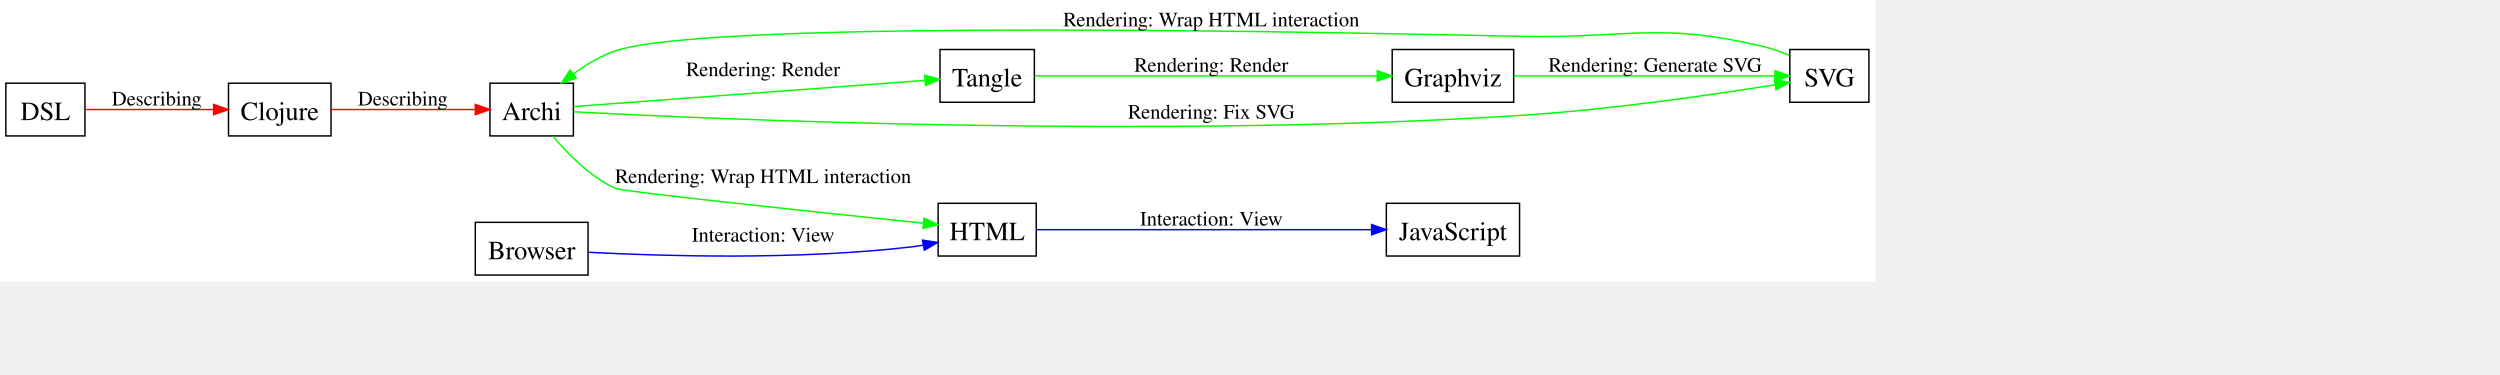
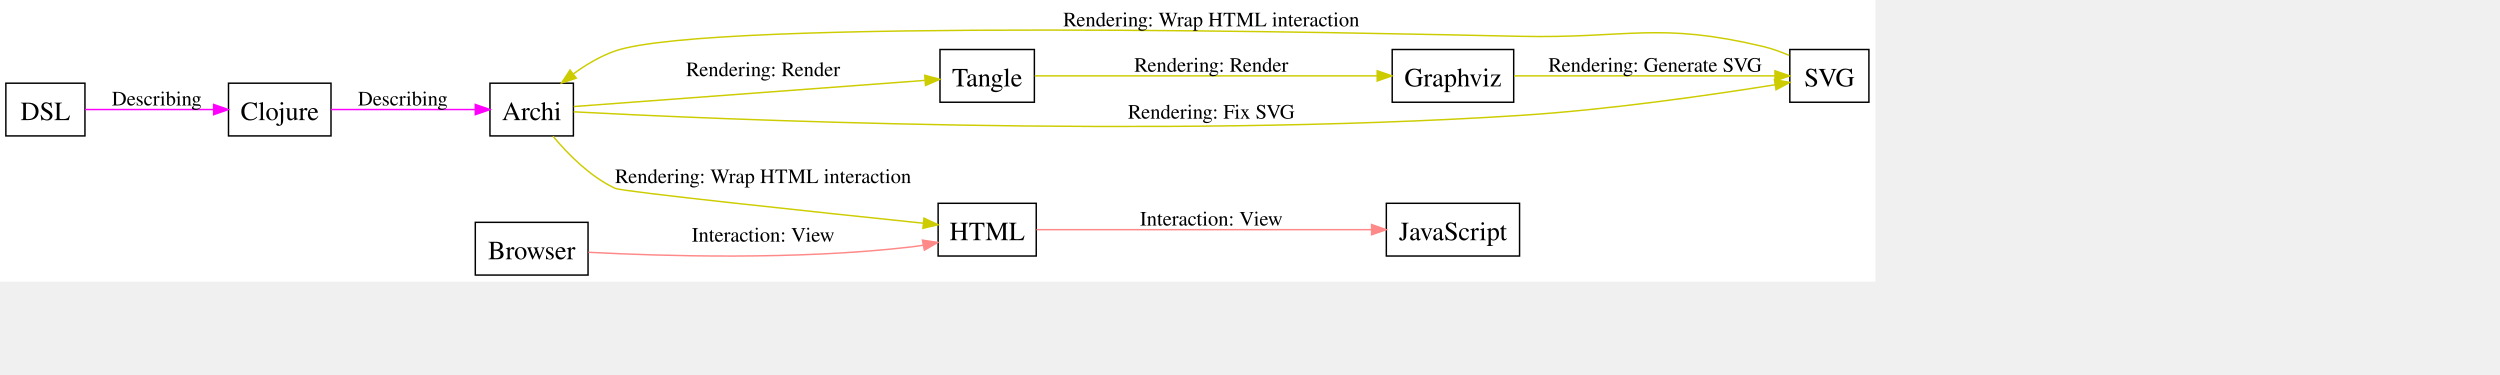
<svg xmlns="http://www.w3.org/2000/svg" xmlns:xlink="http://www.w3.org/1999/xlink" width="1778pt" height="266pt">
  <g id="graph0" class="graph" transform="scale(1.38889 1.38889) rotate(0) translate(4 187.8)">
    <polygon fill="white" stroke="white" points="-4,4 -4,-187.8 1276,-187.8 1276,4 -4,4" />
-     <g id="DSL1129" class="node">
+     <g id="DSL594" class="node">
      <polygon fill="none" stroke="black" points="54,-131 0,-131 0,-95 54,-95 54,-131" />
      <text text-anchor="middle" x="27" y="-105.8" font-family="Times,serif" font-size="18.00">DSL</text>
    </g>
-     <g id="Clojure1128" class="node">
+     <g id="Clojure593" class="node">
      <polygon fill="none" stroke="black" points="221.991,-131 152.009,-131 152.009,-95 221.991,-95 221.991,-131" />
      <text text-anchor="middle" x="187" y="-105.8" font-family="Times,serif" font-size="18.00">Clojure</text>
    </g>
-     <g id="edge1140" class="edge">
-       <g id="a_edge1140">
+     <g id="edge4026" class="edge">
+       <g id="a_edge4026">
        <a xlink:title="Describing">
-           <path fill="none" stroke="#ff0000" d="M54.09,-113C77.9,-113 113.575,-113 141.824,-113" />
-           <polygon fill="#ff0000" stroke="#ff0000" points="141.859,-116.5 151.859,-113 141.859,-109.5 141.859,-116.5" />
+           <path fill="none" stroke="#ff00ff" d="M54.09,-113C77.9,-113 113.575,-113 141.824,-113" />
+           <polygon fill="#ff00ff" stroke="#ff00ff" points="141.859,-116.5 151.859,-113 141.859,-109.5 141.859,-116.5" />
        </a>
      </g>
-       <g id="a_edge1140-label">
+       <g id="a_edge4026-label">
        <a xlink:title="Describing">
          <text text-anchor="middle" x="103" y="-115.8" font-family="Times,serif" font-size="14.00">Describing</text>
        </a>
      </g>
    </g>
-     <g id="Archi1127" class="node">
+     <g id="Archi592" class="node">
      <polygon fill="none" stroke="black" points="387.483,-131 330.517,-131 330.517,-95 387.483,-95 387.483,-131" />
      <text text-anchor="middle" x="359" y="-105.8" font-family="Times,serif" font-size="18.00">Archi</text>
    </g>
-     <g id="edge1141" class="edge">
-       <g id="a_edge1141">
+     <g id="edge4027" class="edge">
+       <g id="a_edge4027">
        <a xlink:title="Describing">
-           <path fill="none" stroke="#ff0000" d="M221.993,-113C250.385,-113 290.825,-113 320.224,-113" />
-           <polygon fill="#ff0000" stroke="#ff0000" points="320.513,-116.5 330.513,-113 320.513,-109.5 320.513,-116.5" />
+           <path fill="none" stroke="#ff00ff" d="M221.993,-113C250.385,-113 290.825,-113 320.224,-113" />
+           <polygon fill="#ff00ff" stroke="#ff00ff" points="320.513,-116.5 330.513,-113 320.513,-109.5 320.513,-116.5" />
        </a>
      </g>
-       <g id="a_edge1141-label">
+       <g id="a_edge4027-label">
        <a xlink:title="Describing">
          <text text-anchor="middle" x="271" y="-115.8" font-family="Times,serif" font-size="14.00">Describing</text>
        </a>
      </g>
    </g>
-     <g id="Tangle1130" class="node">
+     <g id="Tangle595" class="node">
      <polygon fill="none" stroke="black" points="702.218,-154 637.782,-154 637.782,-118 702.218,-118 702.218,-154" />
      <text text-anchor="middle" x="670" y="-128.8" font-family="Times,serif" font-size="18.00">Tangle</text>
    </g>
-     <g id="edge1142" class="edge">
-       <g id="a_edge1142">
+     <g id="edge4028" class="edge">
+       <g id="a_edge4028">
        <a xlink:title="Rendering">
-           <path fill="none" stroke="#00ff00" d="M387.694,-115.061C442.138,-119.114 563.376,-128.138 627.457,-132.908" />
-           <polygon fill="#00ff00" stroke="#00ff00" points="627.374,-136.411 637.606,-133.663 627.893,-129.431 627.374,-136.411" />
+           <path fill="none" stroke="#cccc00" d="M387.694,-115.061C442.138,-119.114 563.376,-128.138 627.457,-132.908" />
+           <polygon fill="#cccc00" stroke="#cccc00" points="627.374,-136.411 637.606,-133.663 627.893,-129.431 627.374,-136.411" />
        </a>
      </g>
-       <g id="a_edge1142-label">
+       <g id="a_edge4028-label">
        <a xlink:title="Rendering">
          <text text-anchor="middle" x="517" y="-135.8" font-family="Times,serif" font-size="14.00">Rendering: Render</text>
        </a>
      </g>
    </g>
-     <g id="SVG1132" class="node">
+     <g id="SVG597" class="node">
      <polygon fill="none" stroke="black" points="1272,-154 1218,-154 1218,-118 1272,-118 1272,-154" />
      <text text-anchor="middle" x="1245" y="-128.8" font-family="Times,serif" font-size="18.00">SVG</text>
    </g>
-     <g id="edge1145" class="edge">
-       <g id="a_edge1145">
+     <g id="edge4031" class="edge">
+       <g id="a_edge4031">
        <a xlink:title="Rendering">
-           <path fill="none" stroke="#00ff00" d="M387.646,-111.454C479.599,-106.609 783.514,-92.963 1034,-109 1095.38,-112.93 1166.23,-123.256 1207.96,-129.94" />
-           <polygon fill="#00ff00" stroke="#00ff00" points="1207.48,-133.408 1217.91,-131.554 1208.6,-126.498 1207.48,-133.408" />
+           <path fill="none" stroke="#cccc00" d="M387.646,-111.454C479.599,-106.609 783.514,-92.963 1034,-109 1095.38,-112.93 1166.23,-123.256 1207.96,-129.94" />
+           <polygon fill="#cccc00" stroke="#cccc00" points="1207.48,-133.408 1217.91,-131.554 1208.6,-126.498 1207.48,-133.408" />
        </a>
      </g>
-       <g id="a_edge1145-label">
+       <g id="a_edge4031-label">
        <a xlink:title="Rendering">
          <text text-anchor="middle" x="823" y="-106.8" font-family="Times,serif" font-size="14.00">Rendering: Fix SVG</text>
        </a>
      </g>
    </g>
-     <g id="HTML1133" class="node">
+     <g id="HTML598" class="node">
      <polygon fill="none" stroke="black" points="703.494,-49 636.506,-49 636.506,-13 703.494,-13 703.494,-49" />
      <text text-anchor="middle" x="670" y="-23.8" font-family="Times,serif" font-size="18.00">HTML</text>
    </g>
-     <g id="edge1147" class="edge">
-       <g id="a_edge1147">
+     <g id="edge4033" class="edge">
+       <g id="a_edge4033">
        <a xlink:title="Rendering">
-           <path fill="none" stroke="#00ff00" d="M373.546,-94.805C383.763,-82.548 398.909,-67.209 416,-59.2 420.714,-56.991 555.63,-42.748 626.469,-35.389" />
-           <polygon fill="#00ff00" stroke="#00ff00" points="626.847,-38.869 636.433,-34.356 626.125,-31.906 626.847,-38.869" />
+           <path fill="none" stroke="#cccc00" d="M373.546,-94.805C383.763,-82.548 398.909,-67.209 416,-59.2 420.714,-56.991 555.63,-42.748 626.469,-35.389" />
+           <polygon fill="#cccc00" stroke="#cccc00" points="626.847,-38.869 636.433,-34.356 626.125,-31.906 626.847,-38.869" />
        </a>
      </g>
-       <g id="a_edge1147-label">
+       <g id="a_edge4033-label">
        <a xlink:title="Rendering">
          <text text-anchor="middle" x="517" y="-62.8" font-family="Times,serif" font-size="14.00">Rendering: Wrap HTML interaction</text>
        </a>
      </g>
    </g>
-     <g id="Graphviz1131" class="node">
+     <g id="Graphviz596" class="node">
      <polygon fill="none" stroke="black" points="1029.47,-154 946.527,-154 946.527,-118 1029.47,-118 1029.47,-154" />
      <text text-anchor="middle" x="988" y="-128.8" font-family="Times,serif" font-size="18.00">Graphviz</text>
    </g>
-     <g id="edge1143" class="edge">
-       <g id="a_edge1143">
+     <g id="edge4029" class="edge">
+       <g id="a_edge4029">
        <a xlink:title="Rendering">
-           <path fill="none" stroke="#00ff00" d="M702.455,-136C757.134,-136 870.168,-136 936.125,-136" />
-           <polygon fill="#00ff00" stroke="#00ff00" points="936.29,-139.5 946.29,-136 936.29,-132.5 936.29,-139.5" />
+           <path fill="none" stroke="#cccc00" d="M702.455,-136C757.134,-136 870.168,-136 936.125,-136" />
+           <polygon fill="#cccc00" stroke="#cccc00" points="936.29,-139.5 946.29,-136 936.29,-132.5 936.29,-139.5" />
        </a>
      </g>
-       <g id="a_edge1143-label">
+       <g id="a_edge4029-label">
        <a xlink:title="Rendering">
          <text text-anchor="middle" x="823" y="-138.8" font-family="Times,serif" font-size="14.00">Rendering: Render</text>
        </a>
      </g>
    </g>
-     <g id="edge1144" class="edge">
-       <g id="a_edge1144">
+     <g id="edge4030" class="edge">
+       <g id="a_edge4030">
        <a xlink:title="Rendering">
-           <path fill="none" stroke="#00ff00" d="M1029.69,-136C1078.84,-136 1160.77,-136 1207.82,-136" />
-           <polygon fill="#00ff00" stroke="#00ff00" points="1207.86,-139.5 1217.86,-136 1207.86,-132.5 1207.86,-139.5" />
+           <path fill="none" stroke="#cccc00" d="M1029.69,-136C1078.84,-136 1160.77,-136 1207.82,-136" />
+           <polygon fill="#cccc00" stroke="#cccc00" points="1207.86,-139.5 1217.86,-136 1207.86,-132.5 1207.86,-139.5" />
        </a>
      </g>
-       <g id="a_edge1144-label">
+       <g id="a_edge4030-label">
        <a xlink:title="Rendering">
          <text text-anchor="middle" x="1126" y="-138.8" font-family="Times,serif" font-size="14.00">Rendering: Generate SVG</text>
        </a>
      </g>
    </g>
-     <g id="edge1146" class="edge">
-       <g id="a_edge1146">
+     <g id="edge4032" class="edge">
+       <g id="a_edge4032">
        <a xlink:title="Rendering">
-           <path fill="none" stroke="#00ff00" d="M1217.59,-149.969C1211.93,-152.401 1205.88,-154.597 1200,-156 1128.18,-173.15 1107.83,-161.444 1034,-163 931.048,-165.17 481.277,-175.566 416,-153 405.922,-149.516 396.064,-143.6 387.499,-137.37" />
-           <polygon fill="#00ff00" stroke="#00ff00" points="389.456,-134.46 379.403,-131.115 385.176,-139.999 389.456,-134.46" />
+           <path fill="none" stroke="#cccc00" d="M1217.59,-149.969C1211.93,-152.401 1205.88,-154.597 1200,-156 1128.18,-173.15 1107.83,-161.444 1034,-163 931.048,-165.17 481.277,-175.566 416,-153 405.922,-149.516 396.064,-143.6 387.499,-137.37" />
+           <polygon fill="#cccc00" stroke="#cccc00" points="389.456,-134.46 379.403,-131.115 385.176,-139.999 389.456,-134.46" />
        </a>
      </g>
-       <g id="a_edge1146-label">
+       <g id="a_edge4032-label">
        <a xlink:title="Rendering">
          <text text-anchor="middle" x="823" y="-169.8" font-family="Times,serif" font-size="14.00">Rendering: Wrap HTML interaction</text>
        </a>
      </g>
    </g>
-     <g id="JavaScript1134" class="node">
+     <g id="JavaScript599" class="node">
      <polygon fill="none" stroke="black" points="1033.48,-49 942.521,-49 942.521,-13 1033.48,-13 1033.48,-49" />
      <text text-anchor="middle" x="988" y="-23.8" font-family="Times,serif" font-size="18.00">JavaScript</text>
    </g>
-     <g id="edge1149" class="edge">
-       <g id="a_edge1149">
+     <g id="edge4035" class="edge">
+       <g id="a_edge4035">
        <a xlink:title="Interaction">
-           <path fill="none" stroke="#0000ff" d="M703.627,-31C757.663,-31 866.299,-31 932.247,-31" />
-           <polygon fill="#0000ff" stroke="#0000ff" points="932.45,-34.5 942.45,-31 932.45,-27.5 932.45,-34.5" />
+           <path fill="none" stroke="#ff8888" d="M703.627,-31C757.663,-31 866.299,-31 932.247,-31" />
+           <polygon fill="#ff8888" stroke="#ff8888" points="932.45,-34.5 942.45,-31 932.45,-27.5 932.45,-34.5" />
        </a>
      </g>
-       <g id="a_edge1149-label">
+       <g id="a_edge4035-label">
        <a xlink:title="Interaction">
          <text text-anchor="middle" x="823" y="-33.8" font-family="Times,serif" font-size="14.00">Interaction: View</text>
        </a>
      </g>
    </g>
-     <g id="Browser1135" class="node">
+     <g id="Browser600" class="node">
      <polygon fill="none" stroke="black" points="397.487,-36 320.513,-36 320.513,-0 397.487,-0 397.487,-36" />
      <text text-anchor="middle" x="359" y="-10.8" font-family="Times,serif" font-size="18.00">Browser</text>
    </g>
-     <g id="edge1148" class="edge">
-       <g id="a_edge1148">
+     <g id="edge4034" class="edge">
+       <g id="a_edge4034">
        <a xlink:title="Interaction">
-           <path fill="none" stroke="#0000ff" d="M397.758,-15.559C448.166,-12.898 540.141,-10.127 618,-19.2 620.7,-19.515 623.465,-19.917 626.243,-20.382" />
-           <polygon fill="#0000ff" stroke="#0000ff" points="625.788,-23.858 636.267,-22.296 627.101,-16.982 625.788,-23.858" />
+           <path fill="none" stroke="#ff8888" d="M397.758,-15.559C448.166,-12.898 540.141,-10.127 618,-19.2 620.7,-19.515 623.465,-19.917 626.243,-20.382" />
+           <polygon fill="#ff8888" stroke="#ff8888" points="625.788,-23.858 636.267,-22.296 627.101,-16.982 625.788,-23.858" />
        </a>
      </g>
-       <g id="a_edge1148-label">
+       <g id="a_edge4034-label">
        <a xlink:title="Interaction">
          <text text-anchor="middle" x="517" y="-22.8" font-family="Times,serif" font-size="14.00">Interaction: View</text>
        </a>
      </g>
    </g>
  </g>
</svg>
